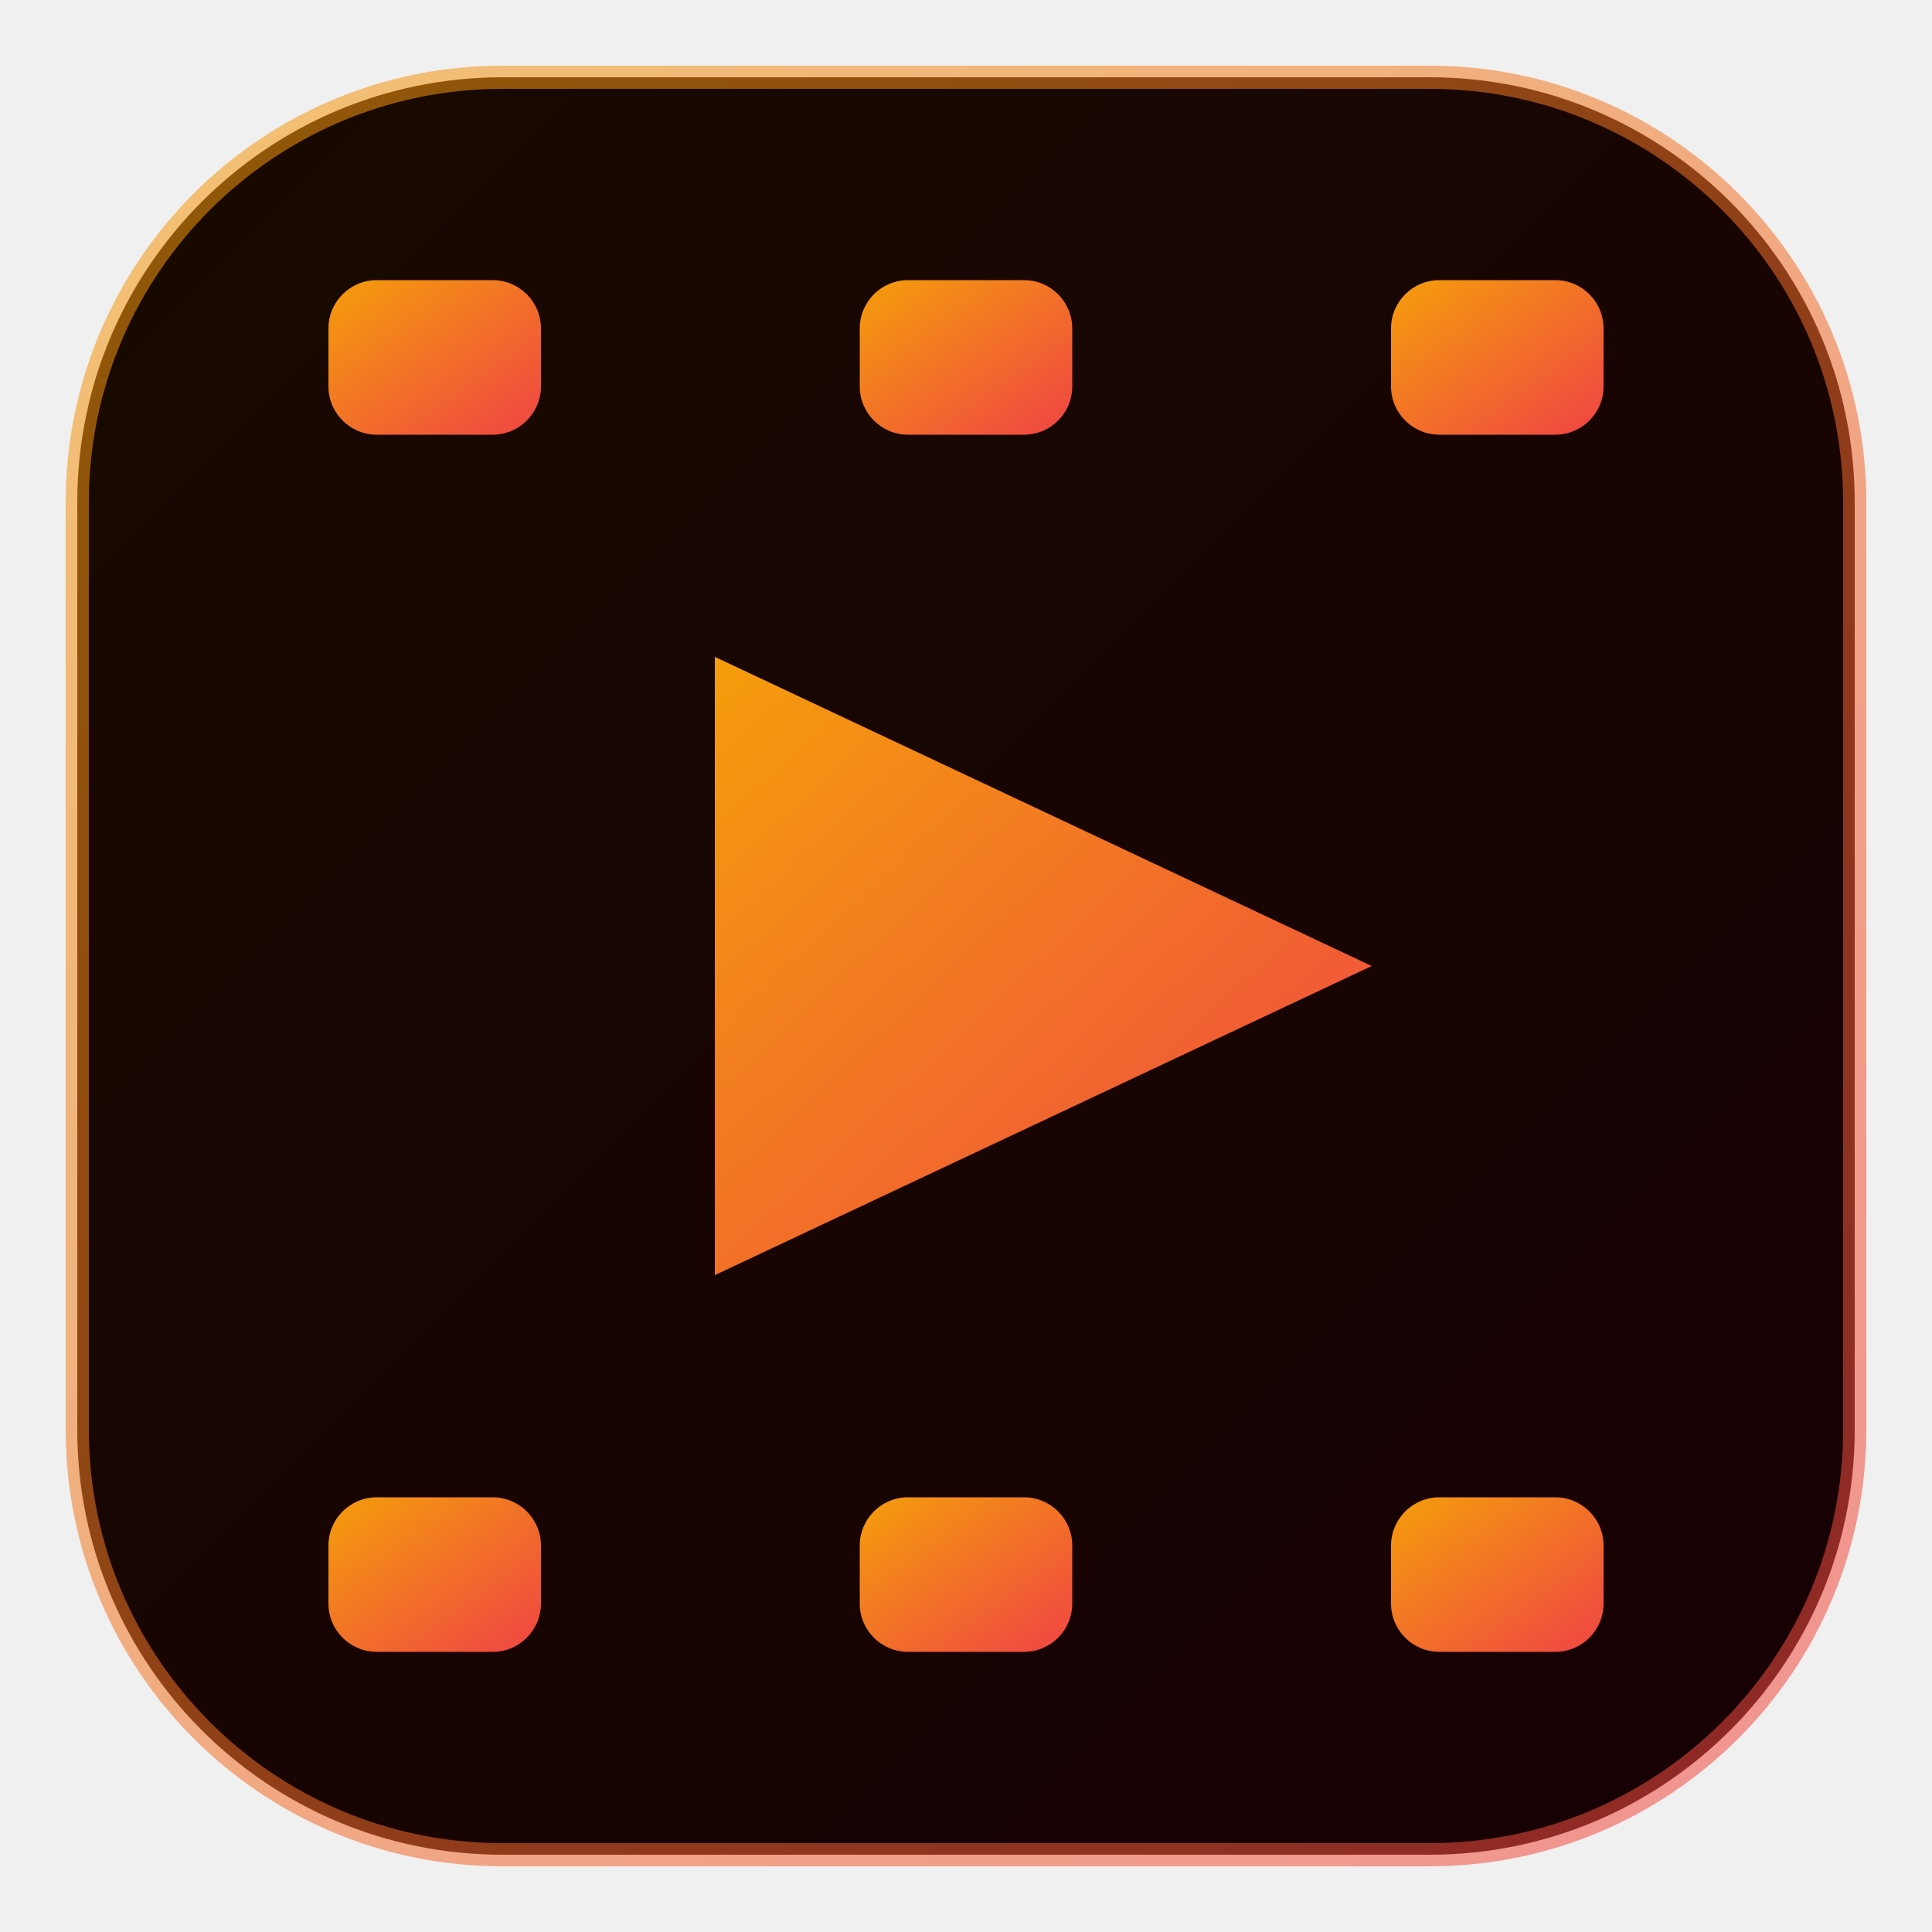
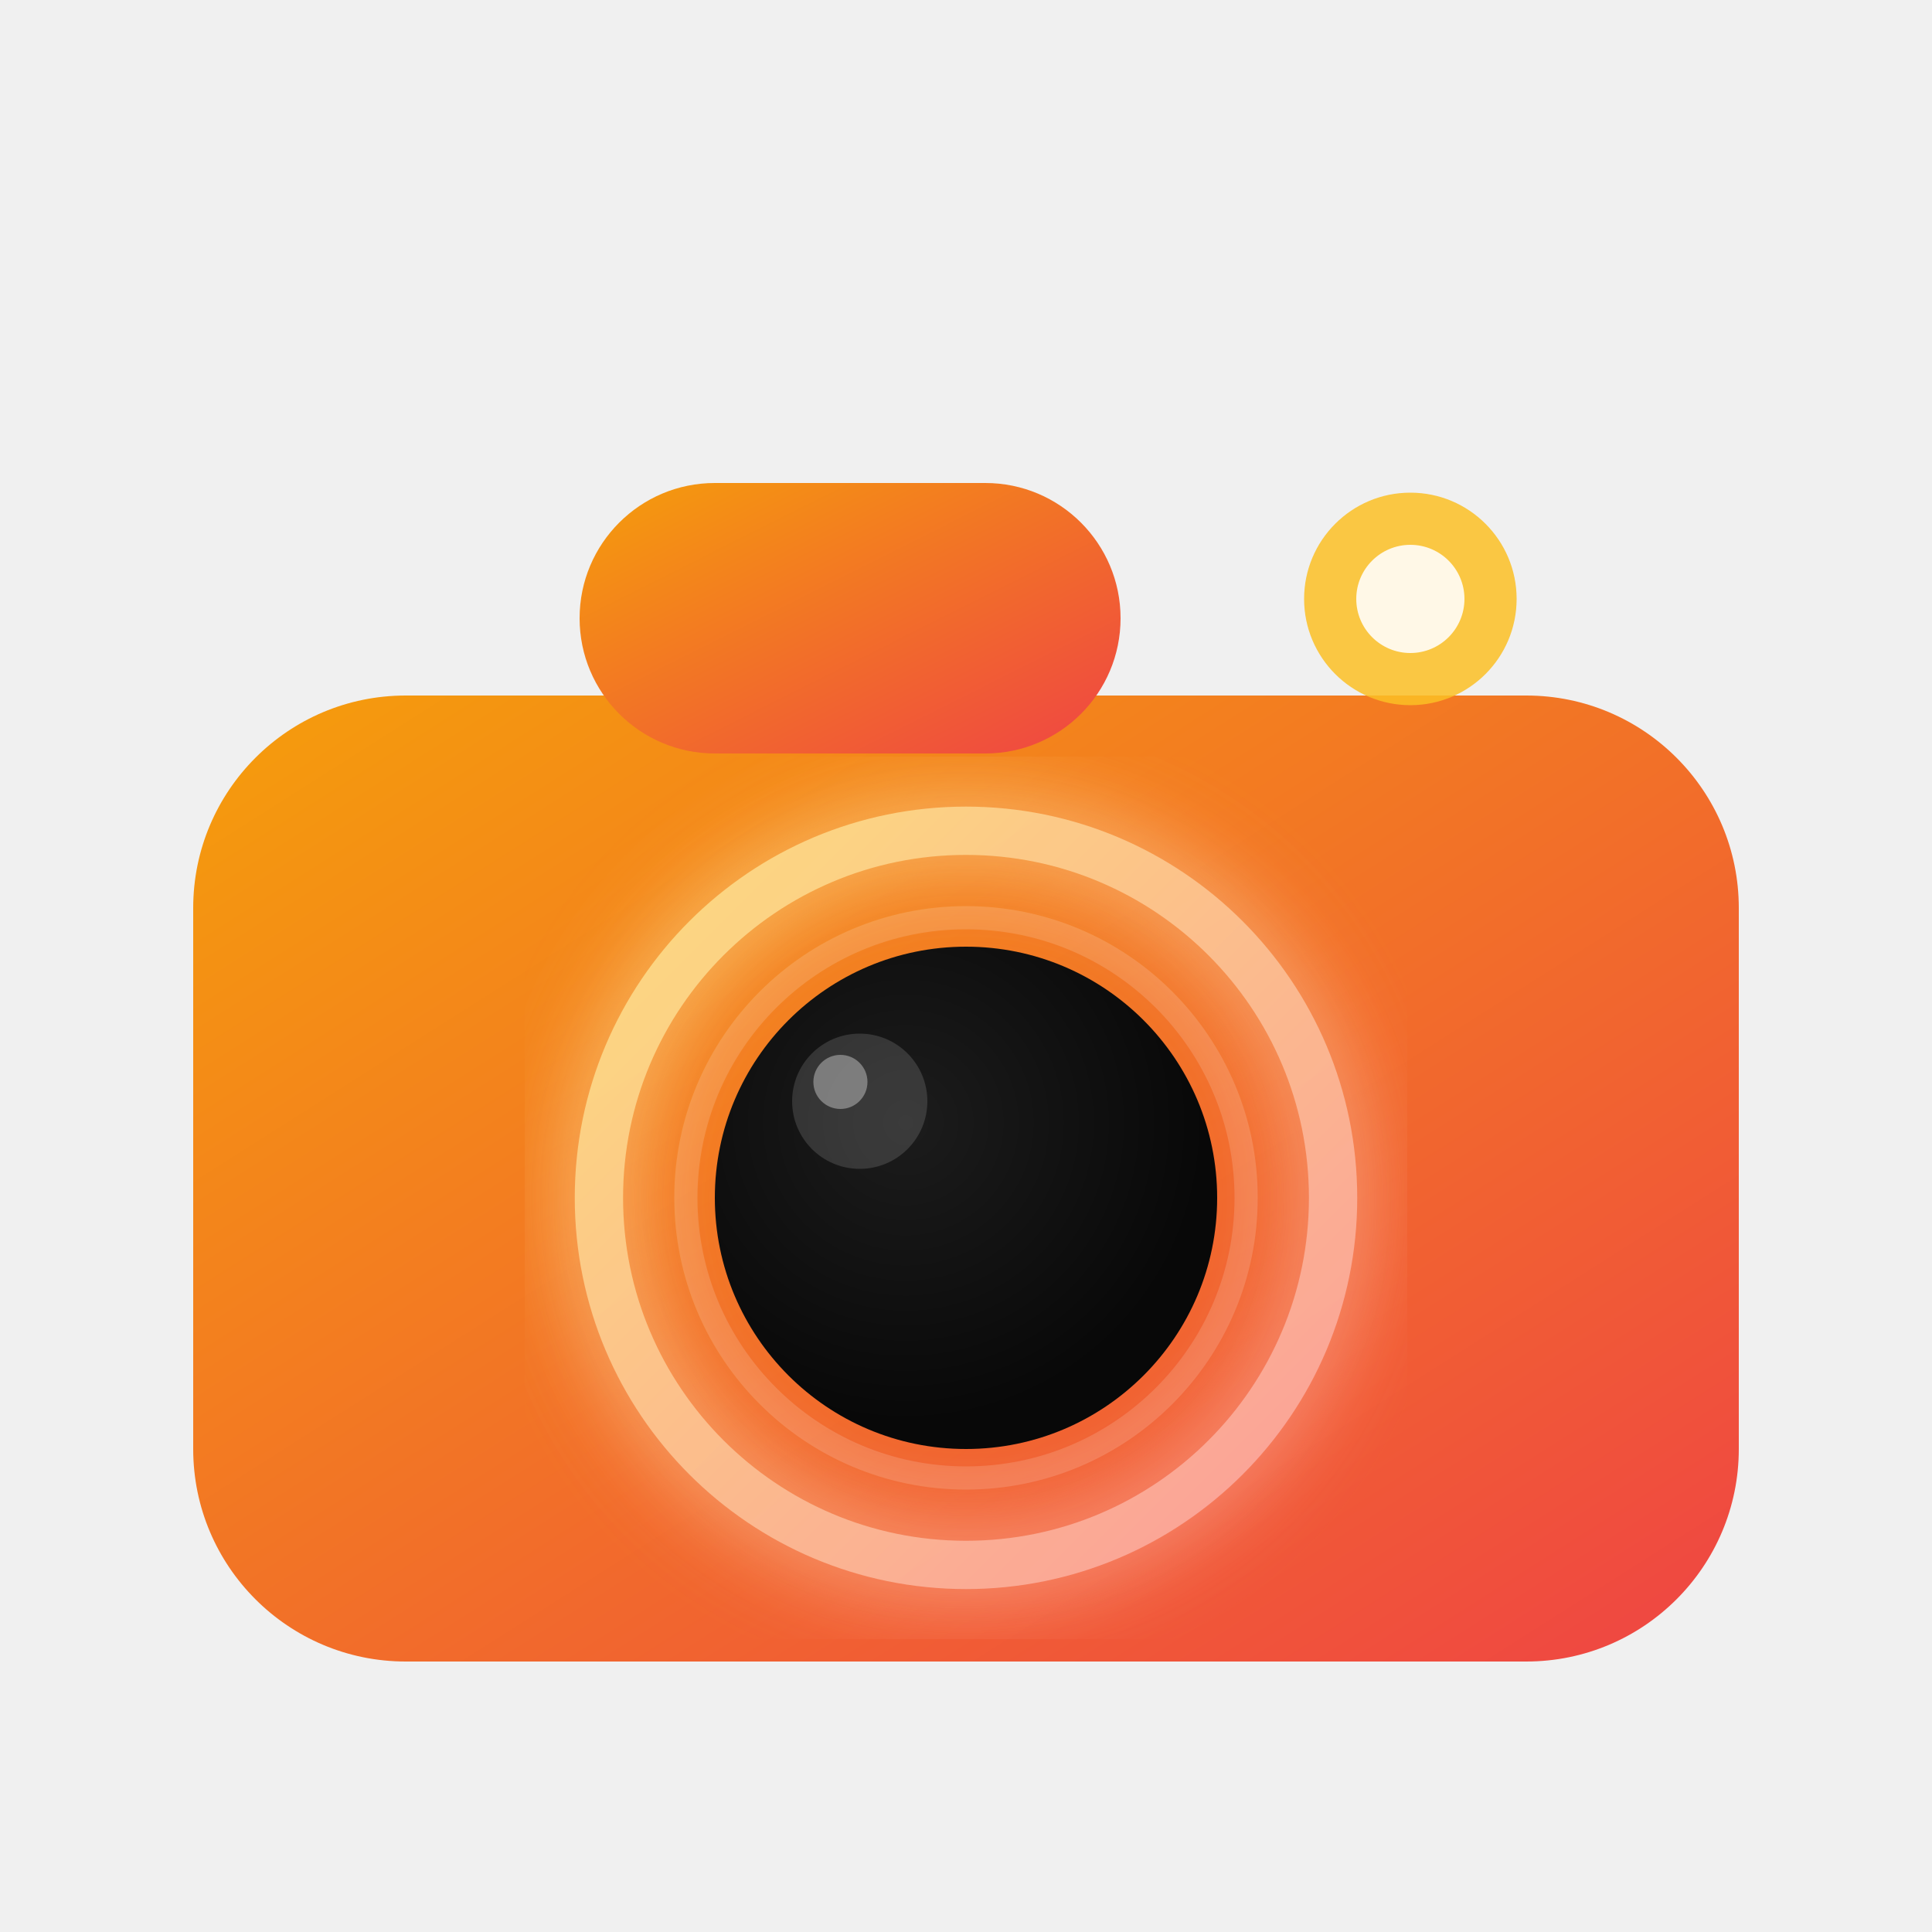
<svg xmlns="http://www.w3.org/2000/svg" viewBox="0 0 100 100">
  <defs>
-     <linearGradient id="bg" x1="0%" y1="0%" x2="100%" y2="100%">
-       <stop offset="0%" stop-color="#180a00" />
-       <stop offset="100%" stop-color="#180005" />
-     </linearGradient>
-     <linearGradient id="g" x1="0%" y1="0%" x2="100%" y2="100%">
+     <linearGradient id="body" x1="0%" y1="0%" x2="100%" y2="100%">
      <stop offset="0%" stop-color="#f59e0b" />
      <stop offset="100%" stop-color="#ef4444" />
    </linearGradient>
-     <linearGradient id="gfade" x1="0%" y1="0%" x2="100%" y2="100%">
-       <stop offset="0%" stop-color="#f59e0b" stop-opacity="0.55" />
-       <stop offset="100%" stop-color="#ef4444" stop-opacity="0.55" />
+     <linearGradient id="lens-ring" x1="0%" y1="0%" x2="100%" y2="100%">
+       <stop offset="0%" stop-color="#fde68a" />
+       <stop offset="100%" stop-color="#fca5a5" />
    </linearGradient>
+     <radialGradient id="lens-glass" cx="38%" cy="35%" r="60%">
+       <stop offset="0%" stop-color="#1c1c1c" />
+       <stop offset="100%" stop-color="#080808" />
+     </radialGradient>
+     <filter id="glow">
+       <feGaussianBlur stdDeviation="2.2" result="blur" />
+       <feMerge>
+         <feMergeNode in="blur" />
+         <feMergeNode in="SourceGraphic" />
+       </feMerge>
+     </filter>
  </defs>
-   <rect x="4" y="4" width="92" height="92" rx="22" fill="url(#bg)" />
-   <rect x="4" y="4" width="92" height="92" rx="22" fill="none" stroke="url(#gfade)" stroke-width="1.2" />
-   <line x1="4" y1="27" x2="96" y2="27" stroke="url(#gfade)" stroke-width="0.8" />
-   <line x1="4" y1="73" x2="96" y2="73" stroke="url(#gfade)" stroke-width="0.8" />
-   <rect x="17" y="14.5" width="11" height="8" rx="2.5" fill="url(#g)" />
-   <rect x="44.5" y="14.5" width="11" height="8" rx="2.5" fill="url(#g)" />
-   <rect x="72" y="14.5" width="11" height="8" rx="2.5" fill="url(#g)" />
-   <rect x="17" y="77.5" width="11" height="8" rx="2.5" fill="url(#g)" />
-   <rect x="44.5" y="77.5" width="11" height="8" rx="2.5" fill="url(#g)" />
-   <rect x="72" y="77.5" width="11" height="8" rx="2.5" fill="url(#g)" />
-   <polygon points="37,34 37,66 71,50" fill="url(#g)" stroke="url(#g)" stroke-width="0" stroke-linejoin="round" />
+   <rect x="10" y="36" width="80" height="50" rx="11" fill="url(#body)" />
+   <rect x="30" y="25" width="28" height="14" rx="7" fill="url(#body)" />
+   <circle cx="73" cy="31" r="5.5" fill="#fbbf24" opacity="0.85" />
+   <circle cx="73" cy="31" r="2.8" fill="#fff8e7" />
+   <circle cx="50" cy="62" r="19" fill="none" stroke="url(#lens-ring)" stroke-width="2.5" opacity="0.9" filter="url(#glow)" />
+   <circle cx="50" cy="62" r="14.5" fill="none" stroke="rgba(255,255,255,0.15)" stroke-width="1.2" />
+   <circle cx="50" cy="62" r="13" fill="url(#lens-glass)" />
+   <circle cx="44.5" cy="57" r="3.5" fill="white" opacity="0.14" />
+   <circle cx="43.5" cy="56" r="1.4" fill="white" opacity="0.35" />
</svg>
